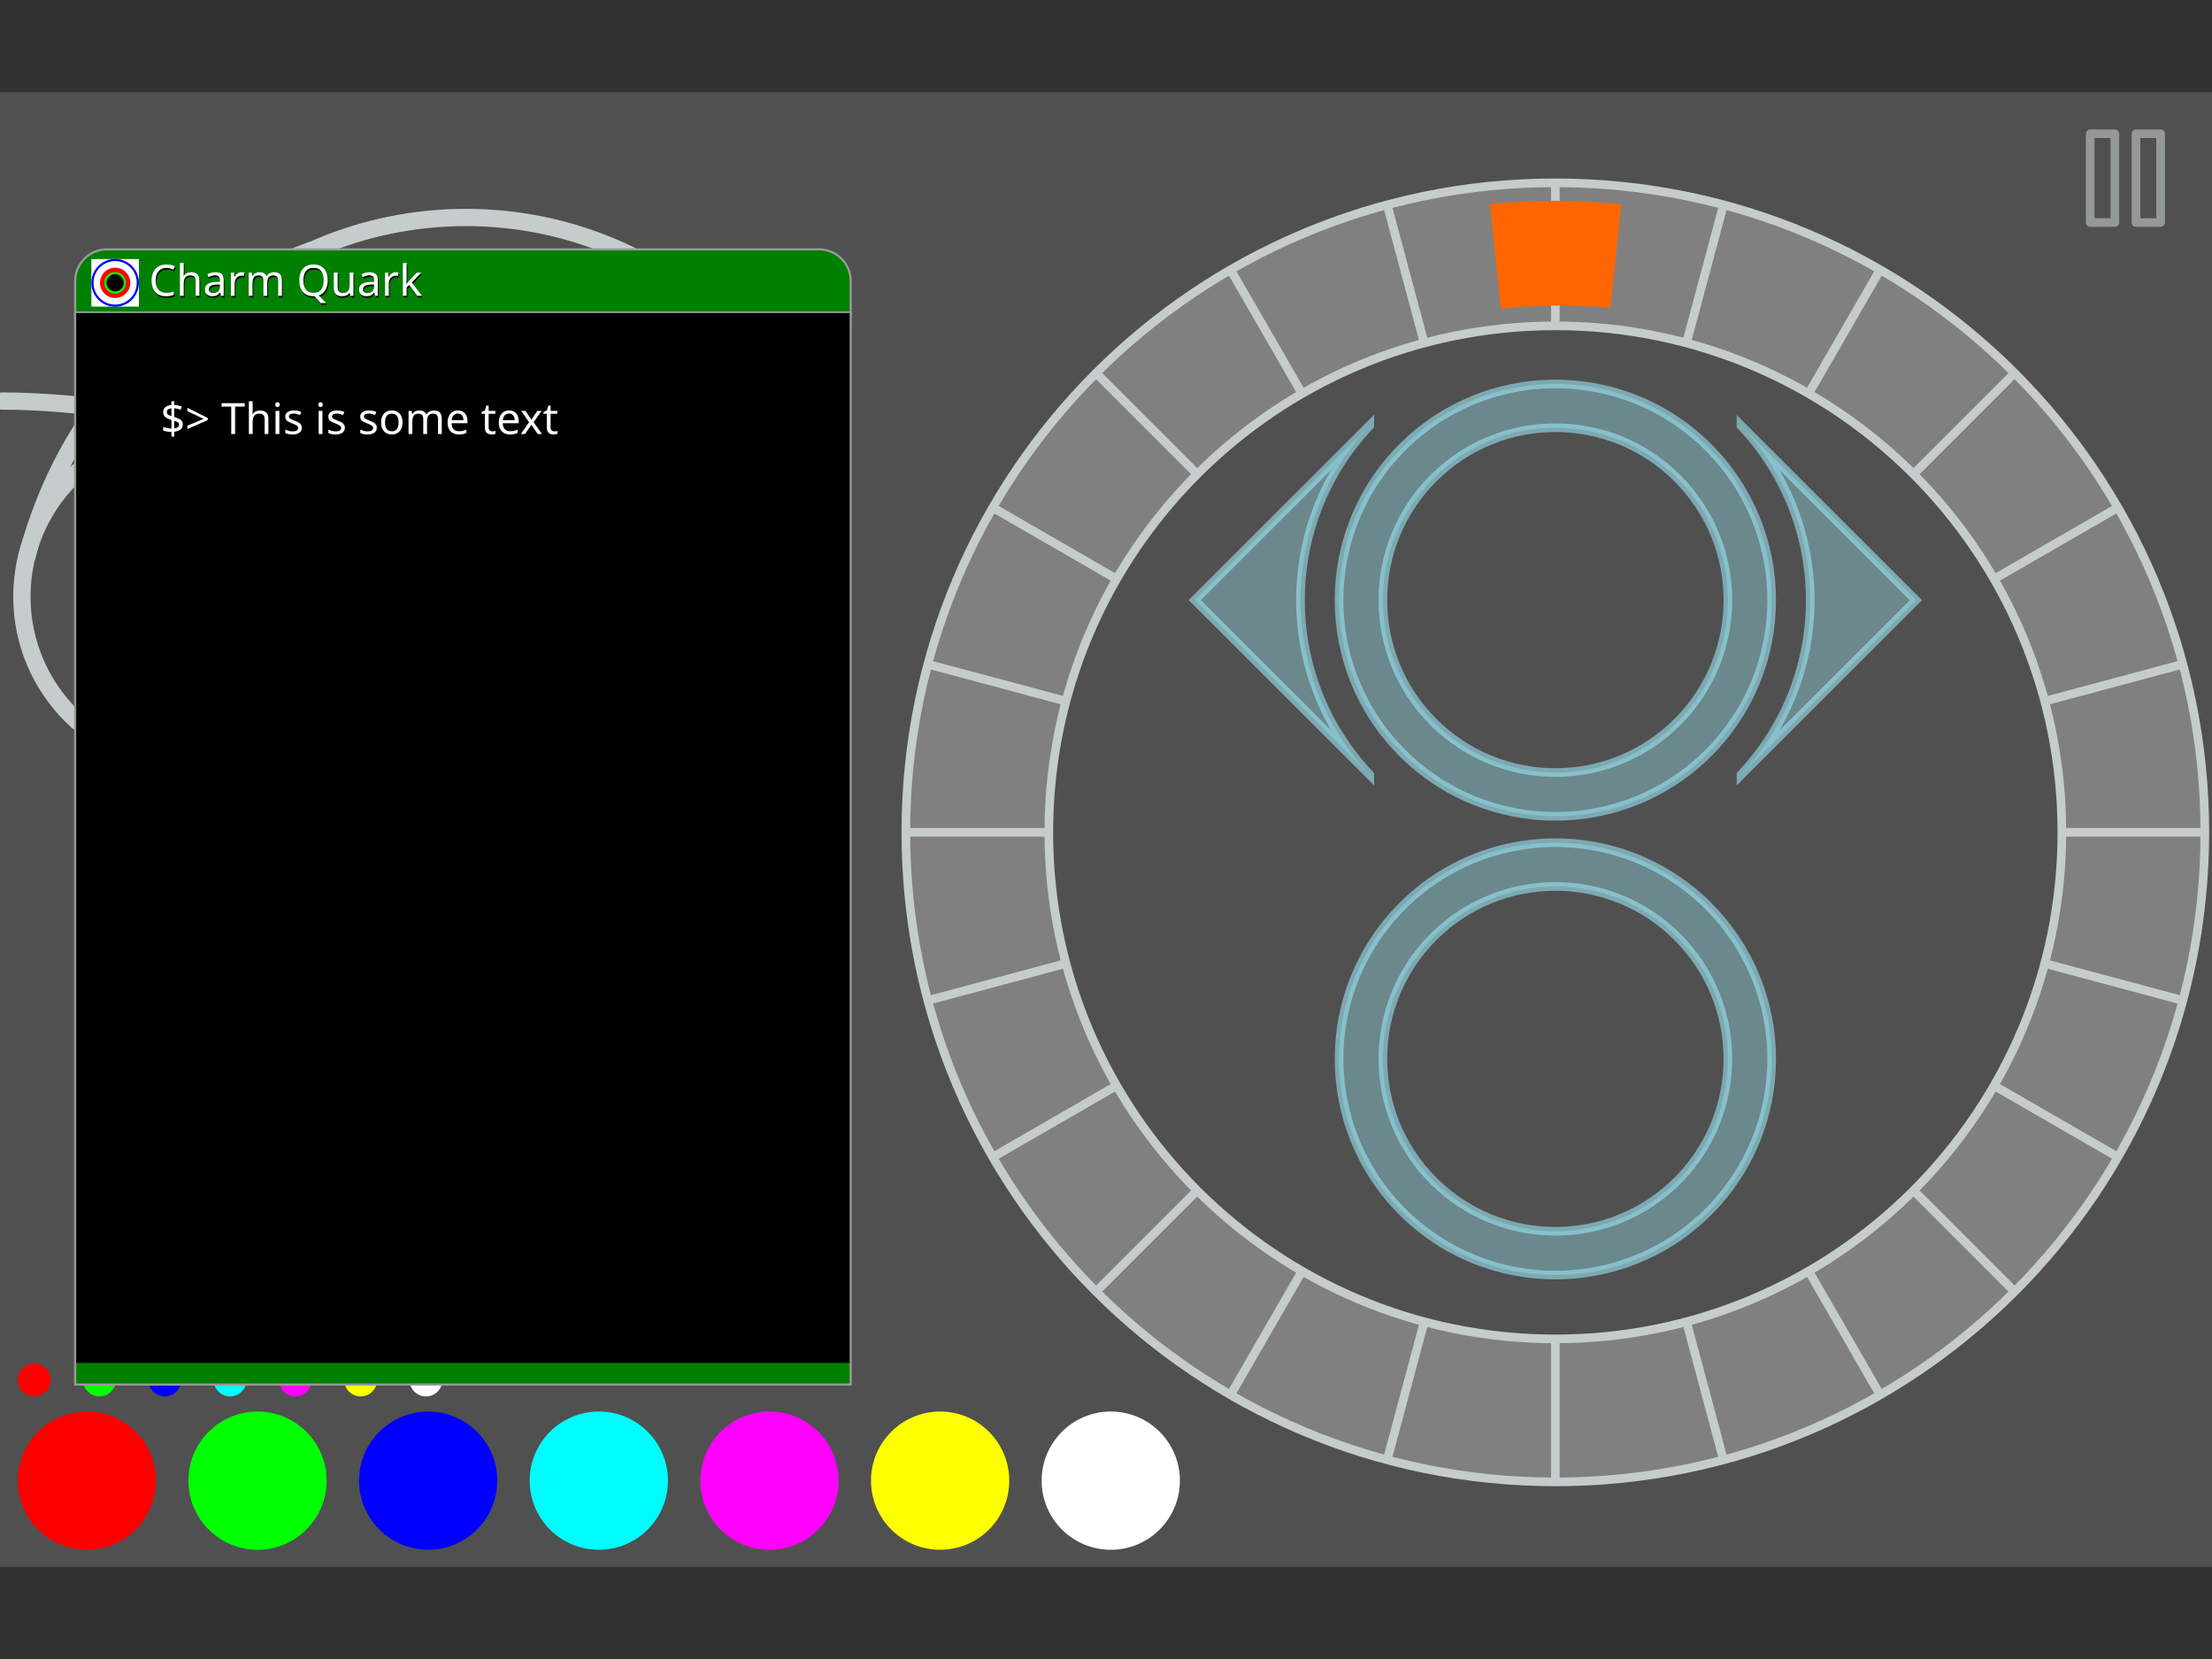
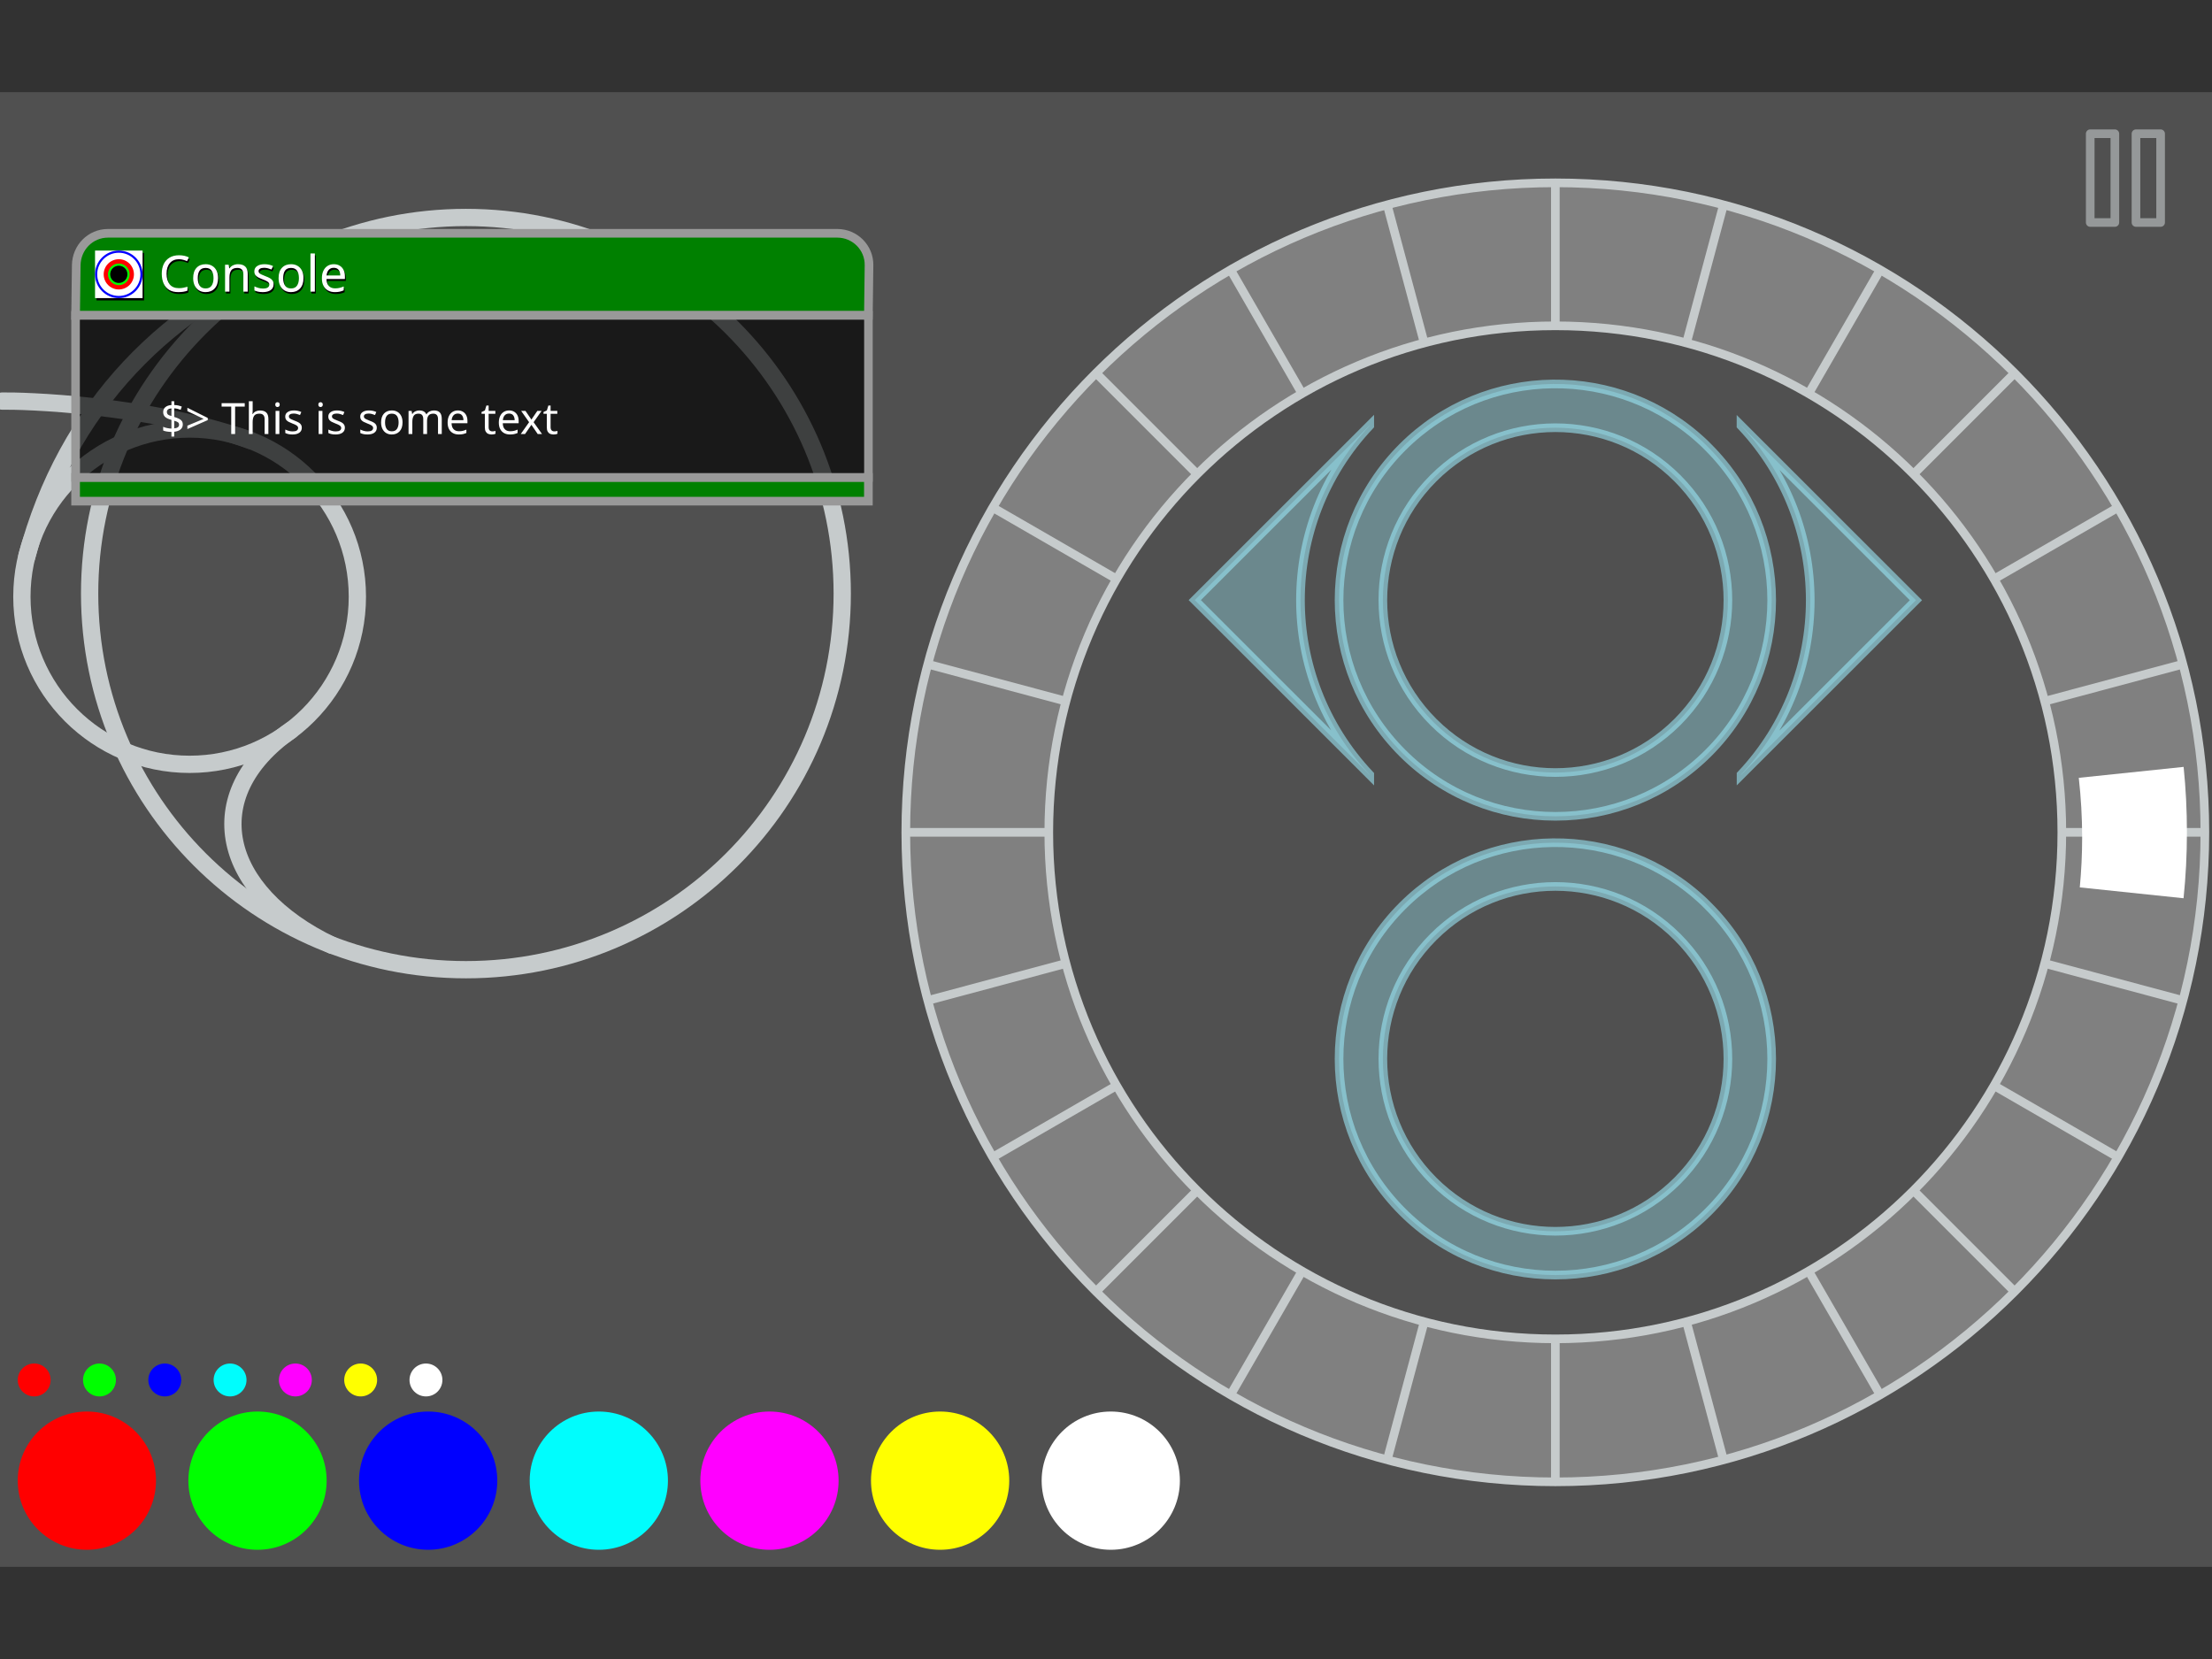
<svg xmlns="http://www.w3.org/2000/svg" xmlns:ns1="http://www.openswatchbook.org/uri/2009/osb" xmlns:xlink="http://www.w3.org/1999/xlink" width="1024" height="768" id="svg3101" version="1.1" style="display:inline;enable-background:new">
  <defs id="defs3103">
    <linearGradient id="linearGradient4024" ns1:paint="solid">
      <stop style="stop-color:#800000;stop-opacity:1;" offset="0" id="stop4026" />
    </linearGradient>
    <linearGradient id="linearGradient5970" ns1:paint="solid">
      <stop style="stop-color:#7bc9fd;stop-opacity:1;" offset="0" id="stop5972" />
    </linearGradient>
  </defs>
  <g id="layer1" transform="translate(0,-284.3622)" style="display:inline">
    <rect style="fill:#323232;fill-opacity:1;stroke:none" id="rect3128" width="1024" height="768" x="0" y="284.362" />
    <rect style="fill:#505050;fill-opacity:1;stroke:none" id="rect3130" width="1024" height="682.667" x="0" y="327.029" />
    <text xml:space="preserve" style="font-size:5px;font-style:normal;font-variant:normal;font-weight:normal;font-stretch:normal;line-height:125%;letter-spacing:0px;word-spacing:0px;fill:#000000;fill-opacity:1;stroke:none;font-family:American Typewriter;-inkscape-font-specification:American Typewriter" x="897.236" y="59.321" id="text3901" transform="translate(0,284.3622)">
      <tspan id="tspan3903" x="897.236" y="59.321" />
    </text>
  </g>
  <g id="layer10" style="display:none">
    <text transform="translate(0,-284.3622)" xml:space="preserve" style="font-size:5px;font-style:normal;font-variant:normal;font-weight:normal;font-stretch:normal;line-height:125%;letter-spacing:0px;word-spacing:0px;fill:#c6cbcc;fill-opacity:1;stroke:none;display:inline;enable-background:new;font-family:American Typewriter;-inkscape-font-specification:American Typewriter" x="15.89" y="350.039" id="text3905">
      <tspan id="tspan3907" x="15.89" y="350.039" style="font-size:16px;fill:#c6cbcc;fill-opacity:1">iPhone (42.19dpi) iPhone-hd (84.38dpi)</tspan>
    </text>
    <text transform="translate(0,-284.3622)" xml:space="preserve" style="font-size:5px;font-style:normal;font-variant:normal;font-weight:normal;font-stretch:normal;line-height:125%;letter-spacing:0px;word-spacing:0px;fill:#c6cbcc;fill-opacity:1;stroke:none;display:inline;enable-background:new;font-family:American Typewriter;-inkscape-font-specification:American Typewriter" x="15.89" y="311.904" id="text3909">
      <tspan id="tspan3911" x="15.89" y="311.904" style="font-size:16px;fill:#c6cbcc;fill-opacity:1">iPad (90dpi) iPad-hd (180dpi)</tspan>
    </text>
  </g>
  <g id="layer2" style="display:none">
    <g id="g3995" style="stroke:#c6cbcc;stroke-width:8;stroke-miterlimit:4;stroke-opacity:1;stroke-dasharray:none" transform="matrix(0,1,-1,0,649.4232,101.0982)">
      <path transform="matrix(1.158033,0,0,1.158033,-220.6651,-146.703)" d="m 628.171,448.618 c 0,106.77 -86.554,193.324 -193.324,193.324 -106.77,0 -193.324,-86.554 -193.324,-193.324 0,-106.77 86.554,-193.324 193.324,-193.324 106.77,0 193.324,86.554 193.324,193.324 z" id="path3985" style="fill:none;stroke:#c6cbcc;stroke-width:6.908;stroke-linecap:round;stroke-linejoin:round;stroke-miterlimit:4;stroke-opacity:1;stroke-dasharray:none" />
      <path style="fill:none;stroke:#c6cbcc;stroke-width:15.498;stroke-linecap:round;stroke-linejoin:round;stroke-miterlimit:4;stroke-opacity:1;stroke-dasharray:none" id="path3987" d="m 628.171,448.618 c 0,106.77 -86.554,193.324 -193.324,193.324 -106.77,0 -193.324,-86.554 -193.324,-193.324 0,-106.77 86.554,-193.324 193.324,-193.324 106.77,0 193.324,86.554 193.324,193.324 z" transform="matrix(0.5161971,0,0,0.5161971,60.27522,305.6159)" />
      <path id="path3989" d="m 364.291,477.009 c 38.86,55.419 96.306,41.577 128.008,-24.562" style="fill:none;stroke:#c6cbcc;stroke-width:8;stroke-linecap:round;stroke-linejoin:round;stroke-miterlimit:4;stroke-opacity:1;stroke-dasharray:none" />
      <path id="path3991" d="M 260.87,634.053 C 172.879,610.793 109.584,550.719 78.52,464.539" style="fill:none;stroke:#c6cbcc;stroke-width:8;stroke-linecap:round;stroke-linejoin:round;stroke-miterlimit:4;stroke-opacity:1;stroke-dasharray:none" />
      <path id="path3993" d="m 191.901,500.726 c -21.986,60.632 -23.845,137.154 -23.585,147.999" style="fill:none;stroke:#c6cbcc;stroke-width:8;stroke-linecap:round;stroke-linejoin:round;stroke-miterlimit:4;stroke-opacity:1;stroke-dasharray:none" />
    </g>
  </g>
  <g style="display:inline" id="g6105">
    <g transform="matrix(0,0.7777182,-0.7781244,0,505.7857,54.76984)" style="stroke:#c6cbcc;stroke-width:10.284;stroke-miterlimit:4;stroke-opacity:1;stroke-dasharray:none" id="lhcmap">
      <path style="fill:none;stroke:#c6cbcc;stroke-width:8.88;stroke-linecap:round;stroke-linejoin:round;stroke-miterlimit:4;stroke-opacity:1;stroke-dasharray:none" id="path6109" d="m 628.171,448.618 c 0,106.77 -86.554,193.324 -193.324,193.324 -106.77,0 -193.324,-86.554 -193.324,-193.324 0,-106.77 86.554,-193.324 193.324,-193.324 106.77,0 193.324,86.554 193.324,193.324 z" transform="matrix(1.158033,0,0,1.158033,-220.6651,-146.703)" />
      <path transform="matrix(0.5161971,0,0,0.5161971,60.27522,305.6159)" d="m 628.171,448.618 c 0,106.77 -86.554,193.324 -193.324,193.324 -106.77,0 -193.324,-86.554 -193.324,-193.324 0,-106.77 86.554,-193.324 193.324,-193.324 106.77,0 193.324,86.554 193.324,193.324 z" id="path6111" style="fill:none;stroke:#c6cbcc;stroke-width:19.922;stroke-linecap:round;stroke-linejoin:round;stroke-miterlimit:4;stroke-opacity:1;stroke-dasharray:none" />
      <path style="fill:none;stroke:#c6cbcc;stroke-width:10.284;stroke-linecap:round;stroke-linejoin:round;stroke-miterlimit:4;stroke-opacity:1;stroke-dasharray:none" d="m 364.291,477.009 c 38.86,55.419 96.306,41.577 128.008,-24.562" id="path6113" />
      <path style="fill:none;stroke:#c6cbcc;stroke-width:10.284;stroke-linecap:round;stroke-linejoin:round;stroke-miterlimit:4;stroke-opacity:1;stroke-dasharray:none" d="M 260.87,634.053 C 172.879,610.793 109.584,550.719 78.52,464.539" id="path6115" />
      <path style="fill:none;stroke:#c6cbcc;stroke-width:10.284;stroke-linecap:round;stroke-linejoin:round;stroke-miterlimit:4;stroke-opacity:1;stroke-dasharray:none" d="m 191.901,500.726 c -21.986,60.632 -23.845,137.154 -23.585,147.999" id="path6117" />
    </g>
  </g>
  <g id="layer4" style="display:inline">
    <path style="fill:#ff0000;fill-opacity:1;stroke:none;display:inline;enable-background:new" id="red-small" d="m 582.621,305.611 a 16.419,16.419 0 1 1 -32.839,0 16.419,16.419 0 1 1 32.839,0 z" transform="matrix(0,0.4637096,0.4637096,0,-125.8914,376.2773)" />
    <path transform="matrix(0,0.4637096,0.4637096,0,-95.66376,376.2773)" d="m 582.621,305.611 a 16.419,16.419 0 1 1 -32.839,0 16.419,16.419 0 1 1 32.839,0 z" id="green-small" style="fill:#00ff00;fill-opacity:1;stroke:none;display:inline;enable-background:new" />
    <path style="fill:#0000ff;fill-opacity:1;stroke:none;display:inline;enable-background:new" id="blue-small" d="m 582.621,305.611 a 16.419,16.419 0 1 1 -32.839,0 16.419,16.419 0 1 1 32.839,0 z" transform="matrix(0,0.4637096,0.4637096,0,-65.43618,376.2773)" />
    <path transform="matrix(0,0.4637096,0.4637096,0,-35.20859,376.2773)" d="m 582.621,305.611 a 16.419,16.419 0 1 1 -32.839,0 16.419,16.419 0 1 1 32.839,0 z" id="antired-small" style="fill:#00fdfd;fill-opacity:1;stroke:none;display:inline;enable-background:new" />
    <path style="fill:#ff00ff;fill-opacity:1;stroke:none;display:inline;enable-background:new" id="antigreen-small" d="m 582.621,305.611 a 16.419,16.419 0 1 1 -32.839,0 16.419,16.419 0 1 1 32.839,0 z" transform="matrix(0,0.4637096,0.4637096,0,-4.98101,376.2773)" />
    <path transform="matrix(0,0.4637096,0.4637096,0,25.24658,376.2773)" d="m 582.621,305.611 a 16.419,16.419 0 1 1 -32.839,0 16.419,16.419 0 1 1 32.839,0 z" id="antiblue-small" style="fill:#ffff00;fill-opacity:1;stroke:none;display:inline;enable-background:new" />
    <path transform="matrix(0,0.4637096,0.4637096,0,55.47416,376.2773)" d="m 582.621,305.611 a 16.419,16.419 0 1 1 -32.839,0 16.419,16.419 0 1 1 32.839,0 z" id="white-small" style="fill:#ffffff;fill-opacity:1;stroke:none;display:inline;enable-background:new" />
    <path transform="matrix(0,1.948925,1.948925,0,-555.4033,-418.0439)" d="m 582.621,305.611 a 16.419,16.419 0 1 1 -32.839,0 16.419,16.419 0 1 1 32.839,0 z" id="red" style="fill:#ff0000;fill-opacity:1;stroke:none;display:inline;enable-background:new" />
    <path style="fill:#00ff00;fill-opacity:1;stroke:none;display:inline;enable-background:new" id="green" d="m 582.621,305.611 a 16.419,16.419 0 1 1 -32.839,0 16.419,16.419 0 1 1 32.839,0 z" transform="matrix(0,1.948925,1.948925,0,-476.4033,-418.0439)" />
    <path transform="matrix(0,1.948925,1.948925,0,-397.4033,-418.0439)" d="m 582.621,305.611 a 16.419,16.419 0 1 1 -32.839,0 16.419,16.419 0 1 1 32.839,0 z" id="blue" style="fill:#0000ff;fill-opacity:1;stroke:none;display:inline;enable-background:new" />
    <path style="fill:#00fdfd;fill-opacity:1;stroke:none;display:inline;enable-background:new" id="antired" d="m 582.621,305.611 a 16.419,16.419 0 1 1 -32.839,0 16.419,16.419 0 1 1 32.839,0 z" transform="matrix(0,1.948925,1.948925,0,-318.4033,-418.0439)" />
    <path transform="matrix(0,1.948925,1.948925,0,-239.4033,-418.0439)" d="m 582.621,305.611 a 16.419,16.419 0 1 1 -32.839,0 16.419,16.419 0 1 1 32.839,0 z" id="antigreen" style="fill:#ff00ff;fill-opacity:1;stroke:none;display:inline;enable-background:new" />
    <path style="fill:#ffff00;fill-opacity:1;stroke:none;display:inline;enable-background:new" id="antiblue" d="m 582.621,305.611 a 16.419,16.419 0 1 1 -32.839,0 16.419,16.419 0 1 1 32.839,0 z" transform="matrix(0,1.948925,1.948925,0,-160.4033,-418.0439)" />
    <path style="fill:#ffffff;fill-opacity:1;stroke:none;display:inline;enable-background:new" id="white" d="m 582.621,305.611 a 16.419,16.419 0 1 1 -32.839,0 16.419,16.419 0 1 1 32.839,0 z" transform="matrix(0,1.948925,1.948925,0,-81.4033,-418.0439)" />
  </g>
  <g id="layer3" style="display:inline">
-     <rect style="fill:#008000;fill-opacity:1;stroke:#999999;stroke-width:1;stroke-miterlimit:4;stroke-opacity:1;stroke-dasharray:none" id="rect3195" width="359.001" height="45.875" x="34.803" y="115.432" ry="14.68" rx="14.68" />
-     <rect ry="0" y="144.621" x="34.803" height="496.311" width="359" id="rect3971" style="fill:#008000;fill-opacity:1;stroke:#999999;stroke-width:1;stroke-miterlimit:4;stroke-opacity:1;stroke-dasharray:none" />
-     <rect style="fill:#000000;fill-opacity:1;stroke:none" id="rect3973" width="358" height="486" x="35.303" y="144.932" ry="0" />
-     <rect style="fill:#ffffff;fill-opacity:1;stroke:none" id="rect5865" width="22.003" height="22.003" x="42.303" y="119.932" rx="0" ry="14.68" />
-     <path transform="matrix(0.5758122,0,0,0.5758122,-213.0286,75.37879)" d="m 481.636,96.481 a 19.101,19.101 0 1 1 -38.201,0 19.101,19.101 0 1 1 38.201,0 z" id="path5861" style="fill:#0000ff;fill-opacity:1;stroke:none" />
-     <path style="fill:#ffffff;fill-opacity:1;stroke:none" id="path4002" d="m 481.636,96.481 a 19.101,19.101 0 1 1 -38.201,0 19.101,19.101 0 1 1 38.201,0 z" transform="matrix(0.5236264,0,0,0.5236264,-188.8908,80.41371)" />
-     <path style="fill:#ff0000;fill-opacity:1;stroke:none" id="path4004" d="m 440.813,95.919 a 11.423,11.423 0 1 1 -22.846,0 11.423,11.423 0 1 1 22.846,0 z" transform="matrix(0.6129423,0,0,0.6129423,-209.8865,72.14079)" />
-     <path transform="matrix(0.4378562,0,0,0.4378562,-134.7062,88.93486)" d="m 440.813,95.919 a 11.423,11.423 0 1 1 -22.846,0 11.423,11.423 0 1 1 22.846,0 z" id="path4008" style="fill:#00ff00;fill-opacity:1;stroke:none" />
-     <path style="fill:#000000;fill-opacity:1;stroke:none" id="path4010" d="m 440.813,95.919 a 11.423,11.423 0 1 1 -22.846,0 11.423,11.423 0 1 1 22.846,0 z" transform="matrix(0.3500318,0,0,0.3500318,-96.99523,97.35888)" />
    <g id="pause">
      <rect y="61.905" x="988.806" height="41.09" width="11.405" id="rect6305" style="fill:none;stroke:#c6cbcc;stroke-width:4;stroke-linecap:round;stroke-linejoin:round;stroke-miterlimit:4;stroke-opacity:0.588;stroke-dasharray:none" />
      <rect style="fill:none;stroke:#c6cbcc;stroke-width:4;stroke-linecap:round;stroke-linejoin:round;stroke-miterlimit:4;stroke-opacity:0.588;stroke-dasharray:none" id="rect6307" width="11.405" height="41.09" x="967.625" y="61.905" />
    </g>
    <g id="thumbguide" transform="matrix(0.8692346,0.8686876,-0.8692346,0.8686876,58.98988,48.90752)" style="fill:#9be7f6;fill-opacity:0.372;stroke:#9be7f7;stroke-width:3.255;stroke-miterlimit:4;stroke-opacity:0.588;stroke-dasharray:none">
      <path id="path6325" d="m 509.906,-329.928 c -44.014,1.115 -79.375,37.154 -79.375,81.438 0,44.986 36.483,81.469 81.469,81.469 44.986,0 81.469,-36.483 81.469,-81.469 0,-44.986 -36.483,-81.438 -81.469,-81.438 -0.703,0 -1.395,-0.018 -2.094,0 z M 512,-313.459 c 35.882,0 64.969,29.087 64.969,64.969 0,35.882 -29.087,64.969 -64.969,64.969 -35.882,0 -64.969,-29.087 -64.969,-64.969 0,-35.882 29.087,-64.969 64.969,-64.969 z" style="fill:#9be7f6;fill-opacity:0.372;stroke:#9be7f7;stroke-width:3.255;stroke-miterlimit:4;stroke-opacity:0.588;stroke-dasharray:none" />
      <path id="rect6321" d="m 514.875,-344.469 0.062,0.062 c 50.675,1.528 91.469,42.294 93,92.969 l 0.094,0.094 0,-93.125 -93.156,0 z m -98.906,98.812 0,93.188 93.188,0 -0.062,-0.062 c -50.702,-1.513 -91.519,-42.329 -93.031,-93.031 l -0.094,-0.094 z" style="fill:#9be7f6;fill-opacity:0.372;stroke:#9be7f7;stroke-width:3.255;stroke-miterlimit:4;stroke-opacity:0.588;stroke-dasharray:none" />
    </g>
    <path id="firebutton" d="m 789.003,417.616 c -39.228,-37.266 -101.291,-36.677 -139.784,1.792 -39.103,39.079 -39.103,102.463 0,141.542 39.103,39.079 102.527,39.079 141.631,0 39.103,-39.079 39.076,-102.436 -0.027,-141.515 -0.611,-0.611 -1.197,-1.227 -1.82,-1.819 z m -12.495,16.125 c 31.19,31.17 31.19,81.705 0,112.875 -31.19,31.17 -81.756,31.17 -112.946,0 -31.19,-31.17 -31.19,-81.705 0,-112.875 31.19,-31.17 81.756,-31.17 112.946,0 z" style="fill:#9be7f6;fill-opacity:0.372;stroke:#9be7f7;stroke-width:4;stroke-miterlimit:4;stroke-opacity:0.588;stroke-dasharray:none" />
+     <g id="window">
+       <rect style="fill:#008000;fill-opacity:1;stroke:#999999;stroke-width:4;stroke-miterlimit:4;stroke-opacity:1;stroke-dasharray:none" id="rect3971" width="367" height="11" x="35" y="221" ry="0" />
+       <path id="rect3195" d="m 50,108 337.591,0 c 8.146,0 14.809,6.595 14.704,14.786 L 402,146 35,146 35.296,122.786 C 35.4,114.595 41.854,108 50,108 z" style="fill:#008000;fill-opacity:1;stroke:#999999;stroke-width:4;stroke-miterlimit:4;stroke-opacity:1;stroke-dasharray:none" />
+       <rect style="fill:none;stroke:#999999;stroke-width:4;stroke-miterlimit:4;stroke-opacity:1;stroke-dasharray:none" id="rect6683" width="367" height="75" x="35" y="146" ry="0" />
+       <rect ry="0" y="148" x="37" height="71" width="363" id="rect3973" style="fill:#000000;fill-opacity:0.684;stroke:none" />
+       <g transform="translate(1.694943,-3.935151)" id="g6639">
+         <rect ry="14.68" rx="0" y="121" x="42.997" height="22.003" width="22.003" id="rect6637" style="fill:#000000;fill-opacity:1;stroke:none" />
+         <rect style="fill:#ffffff;fill-opacity:1;stroke:none" id="rect5865" width="22.003" height="22.003" x="42.303" y="119.932" rx="0" ry="14.68" />
+         <path transform="matrix(0.5758122,0,0,0.5758122,-213.0286,75.37879)" d="m 481.636,96.481 c 0,10.549 -8.552,19.101 -19.101,19.101 -10.549,0 -19.101,-8.552 -19.101,-19.101 0,-10.549 8.552,-19.101 19.101,-19.101 10.549,0 19.101,8.552 19.101,19.101 z" id="path5861" style="fill:#0000ff;fill-opacity:1;stroke:none" />
+         <path style="fill:#ffffff;fill-opacity:1;stroke:none" id="path4002" d="m 481.636,96.481 c 0,10.549 -8.552,19.101 -19.101,19.101 -10.549,0 -19.101,-8.552 -19.101,-19.101 0,-10.549 8.552,-19.101 19.101,-19.101 10.549,0 19.101,8.552 19.101,19.101 z" transform="matrix(0.5236264,0,0,0.5236264,-188.8908,80.41371)" />
+         <path style="fill:#ff0000;fill-opacity:1;stroke:none" id="path4004" d="m 440.813,95.919 c 0,6.309 -5.114,11.423 -11.423,11.423 -6.309,0 -11.423,-5.114 -11.423,-11.423 0,-6.309 5.114,-11.423 11.423,-11.423 6.309,0 11.423,5.114 11.423,11.423 z" transform="matrix(0.6129423,0,0,0.6129423,-209.8865,72.14079)" />
+         <path transform="matrix(0.4378562,0,0,0.4378562,-134.7062,88.93486)" d="m 440.813,95.919 c 0,6.309 -5.114,11.423 -11.423,11.423 -6.309,0 -11.423,-5.114 -11.423,-11.423 0,-6.309 5.114,-11.423 11.423,-11.423 6.309,0 11.423,5.114 11.423,11.423 z" id="path4008" style="fill:#00ff00;fill-opacity:1;stroke:none" />
+         <path style="fill:#000000;fill-opacity:1;stroke:none" id="path4010" d="m 440.813,95.919 c 0,6.309 -5.114,11.423 -11.423,11.423 -6.309,0 -11.423,-5.114 -11.423,-11.423 0,-6.309 5.114,-11.423 11.423,-11.423 6.309,0 11.423,5.114 11.423,11.423 z" transform="matrix(0.3500318,0,0,0.3500318,-96.99523,97.35888)" />
+       </g>
+       <g transform="matrix(1.161565,0,0,1.161565,-623.7617,50.96137)" id="g3996" style="display:inline;enable-background:new">
+         <text id="text3991" y="73.092" x="600.629" style="font-size:20px;font-style:normal;font-variant:normal;font-weight:normal;font-stretch:normal;line-height:125%;letter-spacing:0px;word-spacing:0px;fill:#000000;fill-opacity:1;stroke:none;font-family:American Typewriter;-inkscape-font-specification:American Typewriter" xml:space="preserve">
+           <tspan y="73.092" x="600.629" id="tspan3993">Console</tspan>
+         </text>
+         <text xml:space="preserve" style="font-size:20px;font-style:normal;font-variant:normal;font-weight:normal;font-stretch:normal;line-height:125%;letter-spacing:0px;word-spacing:0px;fill:#ffffff;fill-opacity:1;stroke:none;font-family:American Typewriter;-inkscape-font-specification:American Typewriter" x="600.254" y="72.343" id="text3987">
+           <tspan id="tspan3989" x="600.254" y="72.343">Console</tspan>
+         </text>
+       </g>
+     </g>
  </g>
  <g id="layer6" style="display:inline">
-     <g style="display:inline;enable-background:new" id="g3996" transform="translate(-531.2947,64.58856)">
-       <text xml:space="preserve" style="font-size:20px;font-style:normal;font-variant:normal;font-weight:normal;font-stretch:normal;line-height:125%;letter-spacing:0px;word-spacing:0px;fill:#000000;fill-opacity:1;stroke:none;font-family:American Typewriter;-inkscape-font-specification:American Typewriter" x="600.629" y="73.092" id="text3991">
-         <tspan id="tspan3993" x="600.629" y="73.092">Charm Quark</tspan>
-       </text>
-       <text id="text3987" y="72.343" x="600.254" style="font-size:20px;font-style:normal;font-variant:normal;font-weight:normal;font-stretch:normal;line-height:125%;letter-spacing:0px;word-spacing:0px;fill:#ffffff;fill-opacity:1;stroke:none;font-family:American Typewriter;-inkscape-font-specification:American Typewriter" xml:space="preserve">
-         <tspan y="72.343" x="600.254" id="tspan3989">Charm Quark</tspan>
-       </text>
-     </g>
    <text xml:space="preserve" style="font-size:20px;font-style:normal;font-variant:normal;font-weight:normal;font-stretch:normal;line-height:125%;letter-spacing:0px;word-spacing:0px;fill:#ffffff;fill-opacity:1;stroke:none;display:inline;enable-background:new;font-family:Krungthep;-inkscape-font-specification:Krungthep" x="74.303" y="200.932" id="text4018">
      <tspan id="tspan4020" x="74.303" y="200.932">$&gt; This is some text</tspan>
    </text>
  </g>
  <g id="layer5" style="display:none">
    <path style="fill:#800000;fill-opacity:1;stroke:#999999;stroke-width:0.416;stroke-linecap:round;stroke-linejoin:round;stroke-miterlimit:4;stroke-opacity:1;stroke-dasharray:none;display:inline;enable-background:new" id="path4022" d="m 840,300.5 a 97.5,97.5 0 1 1 -195,0 97.5,97.5 0 1 1 195,0 z" transform="matrix(2.404968,0,0,2.404968,-1064.81,-338.6928)" />
    <path d="m 840,300.5 a 97.5,97.5 0 1 1 -195,0 97.5,97.5 0 1 1 195,0 z" id="path5471" style="fill:#0000ff;fill-opacity:1;stroke:#999999;stroke-width:1.474;stroke-linecap:round;stroke-linejoin:round;stroke-miterlimit:4;stroke-opacity:1;stroke-dasharray:none;display:inline;enable-background:new" transform="matrix(0.6783242,0,0,0.6783242,217.2232,180.1636)" />
    <path transform="matrix(0.4193278,0,0,0.4193278,409.528,257.992)" style="fill:#333333;fill-opacity:1;stroke:#999999;stroke-width:2.385;stroke-linecap:round;stroke-linejoin:round;stroke-miterlimit:4;stroke-opacity:1;stroke-dasharray:none;display:inline;enable-background:new" id="path5475" d="m 840,300.5 a 97.5,97.5 0 1 1 -195,0 97.5,97.5 0 1 1 195,0 z" />
    <path d="m 840,300.5 a 97.5,97.5 0 1 1 -195,0 97.5,97.5 0 1 1 195,0 z" id="path5477" style="fill:#ff0000;fill-opacity:1;stroke:#999999;stroke-width:5.405;stroke-linecap:round;stroke-linejoin:round;stroke-miterlimit:4;stroke-opacity:1;stroke-dasharray:none;display:inline;enable-background:new" transform="matrix(0.1849976,0,0,0.1849976,583.5182,328.4082)" />
  </g>
  <g id="layer7" style="display:none">
    <g style="display:inline;enable-background:new" id="g5749" transform="matrix(2.303969,0,0,2.303969,-989.818,-308.3427)">
      <g style="stroke:none" id="g5491">
        <rect style="fill:#00ff00;stroke:none;display:inline;enable-background:new" id="rect5479" width="5" height="36.695" x="740" y="231.305" />
        <rect y="333" x="740" height="43.581" width="5" id="rect5481" style="fill:#00ff00;stroke:none;display:inline;enable-background:new" />
      </g>
      <g style="stroke:none" transform="matrix(0.9814429,0.1917546,-0.1917546,0.9814429,71.40091,-136.8014)" id="g5501">
        <rect y="227.945" x="740" height="40.055" width="5" id="rect5503" style="fill:#00ff00;stroke:none;display:inline;enable-background:new" />
        <rect style="fill:#00ff00;stroke:none;display:inline;enable-background:new" id="rect5505" width="5" height="43.3" x="740" y="333" />
      </g>
      <g style="stroke:none" id="g5507" transform="matrix(0.924773,0.3805193,-0.3805193,0.924773,170.2021,-259.9299)">
        <rect style="fill:#00ff00;stroke:none;display:inline;enable-background:new" id="rect5509" width="5" height="18.687" x="740" y="249.313" />
        <rect y="333" x="740" height="53.288" width="5" id="rect5511" style="fill:#00ff00;stroke:none;display:inline;enable-background:new" />
      </g>
      <g style="stroke:none" transform="matrix(0.8292573,0.558867,-0.558867,0.8292573,294.716,-363.6506)" id="g5513">
        <rect y="237.38" x="740" height="30.62" width="5" id="rect5515" style="fill:#00ff00;stroke:none;display:inline;enable-background:new" />
        <rect style="fill:#00ff00;stroke:none;display:inline;enable-background:new" id="rect5517" width="5" height="39.69" x="740" y="333" />
      </g>
      <g style="stroke:none" id="g5519" transform="matrix(0.7059448,0.7082669,-0.7082669,0.7059448,431.1701,-437.5245)">
        <rect style="fill:#00ff00;stroke:none;display:inline;enable-background:new" id="rect5521" width="5" height="45.391" x="740" y="222.609" />
        <rect y="333" x="740" height="52.507" width="5" id="rect5523" style="fill:#00ff00;stroke:none;display:inline;enable-background:new" />
      </g>
      <g style="stroke:none" transform="matrix(0.4358829,0.9000034,-0.9000034,0.4358829,689.3079,-498.7353)" id="g5525">
        <rect transform="matrix(0.991229,-0.1321554,0.1321554,0.991229,0,0)" y="304.231" x="693.837" height="59.259" width="4.938" id="rect5527" style="fill:#00ff00;stroke:none;display:inline;enable-background:new" />
        <rect transform="matrix(0.991229,-0.1321554,0.1321554,0.991229,0,0)" style="fill:#00ff00;stroke:none;display:inline;enable-background:new" id="rect5529" width="5" height="51.469" x="693.775" y="428.49" />
      </g>
      <g style="stroke:none" id="g5531" transform="matrix(0.1862802,0.9824967,-0.9824967,0.1862802,899.4272,-484.981)">
        <rect style="fill:#00ff00;stroke:none;display:inline;enable-background:new" id="rect5533" width="5" height="28.409" x="740" y="239.591" />
        <rect y="333" x="740" height="17.481" width="5" id="rect5535" style="fill:#00ff00;stroke:none;display:inline;enable-background:new" />
      </g>
      <g style="stroke:none" transform="matrix(0.3823617,0.9240127,-0.9240127,0.3823617,736.2623,-500.4791)" id="g5537">
        <rect y="217.333" x="740" height="50.667" width="5" id="rect5539" style="fill:#00ff00;stroke:none;display:inline;enable-background:new" />
        <rect style="fill:#00ff00;stroke:none;display:inline;enable-background:new" id="rect5541" width="5" height="27.969" x="740" y="333" />
      </g>
      <g style="stroke:none" transform="matrix(0,1,-1,0,1043,-442)" id="g5591">
        <rect y="248.783" x="740" height="19.217" width="5" id="rect5593" style="fill:#00ff00;stroke:none;display:inline;enable-background:new" />
        <rect style="fill:#00ff00;stroke:none;display:inline;enable-background:new" id="rect5595" width="5" height="9.683" x="740" y="333" />
      </g>
      <g style="stroke:none" id="g5597" transform="matrix(-0.1917546,0.9814429,-0.9814429,-0.1917546,1179.801,-370.5991)">
        <rect style="fill:#00ff00;stroke:none;display:inline;enable-background:new" id="rect5599" width="5" height="9.105" x="740" y="258.895" />
        <rect y="333" x="740" height="32.485" width="5" id="rect5601" style="fill:#00ff00;stroke:none;display:inline;enable-background:new" />
      </g>
      <g style="stroke:none" transform="matrix(-0.3805193,0.924773,-0.924773,-0.3805193,1302.93,-271.7979)" id="g5603">
        <rect y="230.355" x="740" height="37.645" width="5" id="rect5605" style="fill:#00ff00;stroke:none;display:inline;enable-background:new" />
        <rect style="fill:#00ff00;stroke:none;display:inline;enable-background:new" id="rect5607" width="5" height="36.665" x="740" y="333" />
      </g>
      <g style="stroke:none" id="g5609" transform="matrix(-0.558867,0.8292573,-0.8292573,-0.558867,1406.651,-147.284)">
        <rect style="fill:#00ff00;stroke:none;display:inline;enable-background:new" id="rect5611" width="5" height="49.411" x="740" y="218.589" />
        <rect y="333" x="740" height="34.124" width="5" id="rect5613" style="fill:#00ff00;stroke:none;display:inline;enable-background:new" />
      </g>
      <g style="stroke:none" transform="matrix(-0.7082669,0.7059448,-0.7059448,-0.7082669,1480.524,-10.82983)" id="g5615">
        <rect y="238.337" x="740" height="29.663" width="5" id="rect5617" style="fill:#00ff00;stroke:none;display:inline;enable-background:new" />
        <rect style="fill:#00ff00;stroke:none;display:inline;enable-background:new" id="rect5619" width="5" height="39.022" x="740" y="333" />
      </g>
      <g style="stroke:none" id="g5621" transform="matrix(-0.9000034,0.4358829,-0.4358829,-0.9000034,1541.735,247.308)">
        <rect style="fill:#00ff00;stroke:none;display:inline;enable-background:new" id="rect5623" width="5" height="42.221" x="693.775" y="321.269" transform="matrix(0.991229,-0.1321554,0.1321554,0.991229,0,0)" />
        <rect y="428.49" x="693.775" height="45.006" width="5" id="rect5625" style="fill:#00ff00;stroke:none;display:inline;enable-background:new" transform="matrix(0.991229,-0.1321554,0.1321554,0.991229,0,0)" />
      </g>
      <g style="stroke:none" transform="matrix(-0.9824967,0.1862802,-0.1862802,-0.9824967,1527.981,457.4272)" id="g5627">
        <rect y="236.074" x="740" height="31.926" width="5" id="rect5629" style="fill:#00ff00;stroke:none;display:inline;enable-background:new" />
        <rect style="fill:#00ff00;stroke:none;display:inline;enable-background:new" id="rect5631" width="5" height="44.388" x="740" y="333" />
      </g>
      <g style="stroke:none" id="g5633" transform="matrix(-0.9240127,0.3823617,-0.3823617,-0.9240127,1543.479,294.2623)">
        <rect style="fill:#00ff00;stroke:none;display:inline;enable-background:new" id="rect5635" width="5" height="46.921" x="740" y="221.079" />
        <rect y="333" x="740" height="54.245" width="5" id="rect5637" style="fill:#00ff00;stroke:none;display:inline;enable-background:new" />
      </g>
    </g>
  </g>
  <g id="layer9" style="display:inline">
-     <g id="detector">
+     <g id="detector" transform="matrix(0,1,-1,0,1105.328,-334.7031)">
      <path id="path6103" d="m 720.031,84.625 c -166.062,0 -300.688,134.626 -300.688,300.688 0,166.062 134.626,300.688 300.688,300.688 166.062,0 300.656,-134.626 300.656,-300.688 0,-166.062 -134.594,-300.688 -300.656,-300.688 z m 0,66.219 c 129.502,0 234.469,104.967 234.469,234.469 0,129.502 -104.967,234.5 -234.469,234.5 -129.502,0 -234.5,-104.998 -234.5,-234.5 0,-129.502 104.998,-234.469 234.5,-234.469 z" style="fill:#808080;fill-opacity:1;stroke:#c6cbcc;stroke-width:4;stroke-miterlimit:4;stroke-opacity:1;stroke-dasharray:none" />
      <path id="path6159" d="m 421.482,385.312 62.577,0" style="fill:#808080;fill-opacity:1;stroke:#c6cbcc;stroke-width:4;stroke-linecap:round;stroke-linejoin:round;stroke-miterlimit:4;stroke-opacity:1;stroke-dasharray:none" />
      <use height="768" width="1024" transform="translate(534.49,0)" id="use6183" xlink:href="#path6159" y="0" x="0" />
      <use height="768" width="1024" transform="matrix(0,1,-1,0,1105.328,-334.7031)" id="use6197" xlink:href="#path6159" y="0" x="0" />
      <use height="768" width="1024" transform="matrix(0,1,-1,0,1105.328,-334.7031)" id="use6199" xlink:href="#use6183" y="0" x="0" />
      <use x="0" y="0" xlink:href="#path6159" id="use6201" transform="matrix(-0.7071068,0.7071068,-0.7071068,-0.7071068,1501.601,148.6416)" width="1024" height="768" />
      <use x="0" y="0" xlink:href="#use6183" id="use6203" transform="matrix(-0.7071068,0.7071068,-0.7071068,-0.7071068,1501.601,148.6416)" width="1024" height="768" />
      <use height="768" width="1024" transform="matrix(0.7071068,0.7071068,-0.7071068,0.7071068,483.3447,-396.2725)" id="use6205" xlink:href="#path6159" y="0" x="0" />
      <use height="768" width="1024" transform="matrix(0.7071068,0.7071068,-0.7071068,0.7071068,483.3447,-396.2725)" id="use6207" xlink:href="#use6183" y="0" x="0" />
      <use x="0" y="0" xlink:href="#path6159" id="use6209" transform="matrix(0.258819,0.9659258,-0.9659258,0.258819,905.8451,-409.8954)" width="1024" height="768" />
      <use x="0" y="0" xlink:href="#use6183" id="use6211" transform="matrix(0.258819,0.9659258,-0.9659258,0.258819,905.8451,-409.8954)" width="1024" height="768" />
      <use height="768" width="1024" transform="matrix(0.5,0.8660254,-0.8660254,0.5,693.6982,-430.8956)" id="use6213" xlink:href="#path6159" y="0" x="0" />
      <use height="768" width="1024" transform="matrix(0.5,0.8660254,-0.8660254,0.5,693.6982,-430.8956)" id="use6215" xlink:href="#use6183" y="0" x="0" />
      <use x="0" y="0" xlink:href="#path6159" id="use6217" transform="matrix(0.8660254,0.5,-0.5,0.8660254,289.12,-308.3857)" width="1024" height="768" />
      <use x="0" y="0" xlink:href="#use6183" id="use6219" transform="matrix(0.8660254,0.5,-0.5,0.8660254,289.12,-308.3857)" width="1024" height="768" />
      <use height="768" width="1024" transform="matrix(0.9659258,0.258819,-0.258819,0.9659258,124.2601,-173.2246)" id="use6221" xlink:href="#path6159" y="0" x="0" />
      <use height="768" width="1024" transform="matrix(0.9659258,0.258819,-0.258819,0.9659258,124.2601,-173.2246)" id="use6223" xlink:href="#use6183" y="0" x="0" />
      <use x="0" y="0" xlink:href="#path6159" id="use6225" transform="matrix(0.9659258,-0.258819,0.258819,0.9659258,-75.1923,199.4829)" width="1024" height="768" />
      <use x="0" y="0" xlink:href="#use6183" id="use6227" transform="matrix(0.9659258,-0.258819,0.258819,0.9659258,-75.1923,199.4829)" width="1024" height="768" />
      <use height="768" width="1024" transform="matrix(0.8660254,-0.5,0.5,0.8660254,-96.19247,411.6299)" id="use6229" xlink:href="#path6159" y="0" x="0" />
      <use height="768" width="1024" transform="matrix(0.8660254,-0.5,0.5,0.8660254,-96.19247,411.6299)" id="use6231" xlink:href="#use6183" y="0" x="0" />
      <use x="0" y="0" xlink:href="#path6159" id="use6233" transform="matrix(0.5,-0.8660254,0.8660254,0.5,26.31737,816.208)" width="1024" height="768" />
      <use x="0" y="0" xlink:href="#use6183" id="use6235" transform="matrix(0.5,-0.8660254,0.8660254,0.5,26.31737,816.208)" width="1024" height="768" />
      <use height="768" width="1024" transform="matrix(0.258819,-0.9659258,0.9659258,0.258819,161.4785,981.0679)" id="use6237" xlink:href="#path6159" y="0" x="0" />
      <use height="768" width="1024" transform="matrix(0.258819,-0.9659258,0.9659258,0.258819,161.4785,981.0679)" id="use6239" xlink:href="#use6183" y="0" x="0" />
    </g>
-     <path style="fill:#ff6600;fill-opacity:1;stroke:none;display:inline;enable-background:new" d="M 720.031 92.938 C 709.801 92.938 699.679 93.443 689.719 94.469 L 694.781 143 C 703.861 141.985 713.087 141.438 722.438 141.438 C 730.217 141.438 737.905 141.826 745.5 142.531 L 750.531 94.5 C 740.51 93.462 730.327 92.938 720.031 92.938 z " id="blink" />
+     <path style="fill:#ffffff;fill-opacity:1;stroke:none;display:inline;enable-background:new" d="m 1012.391,385.328 c 0,-10.231 -0.506,-20.353 -1.531,-30.312 l -48.531,5.062 c 1.015,9.079 1.562,18.306 1.562,27.656 0,7.779 -0.388,15.467 -1.094,23.062 l 48.031,5.031 c 1.038,-10.021 1.562,-20.204 1.562,-30.5 z" id="blink" />
  </g>
</svg>
